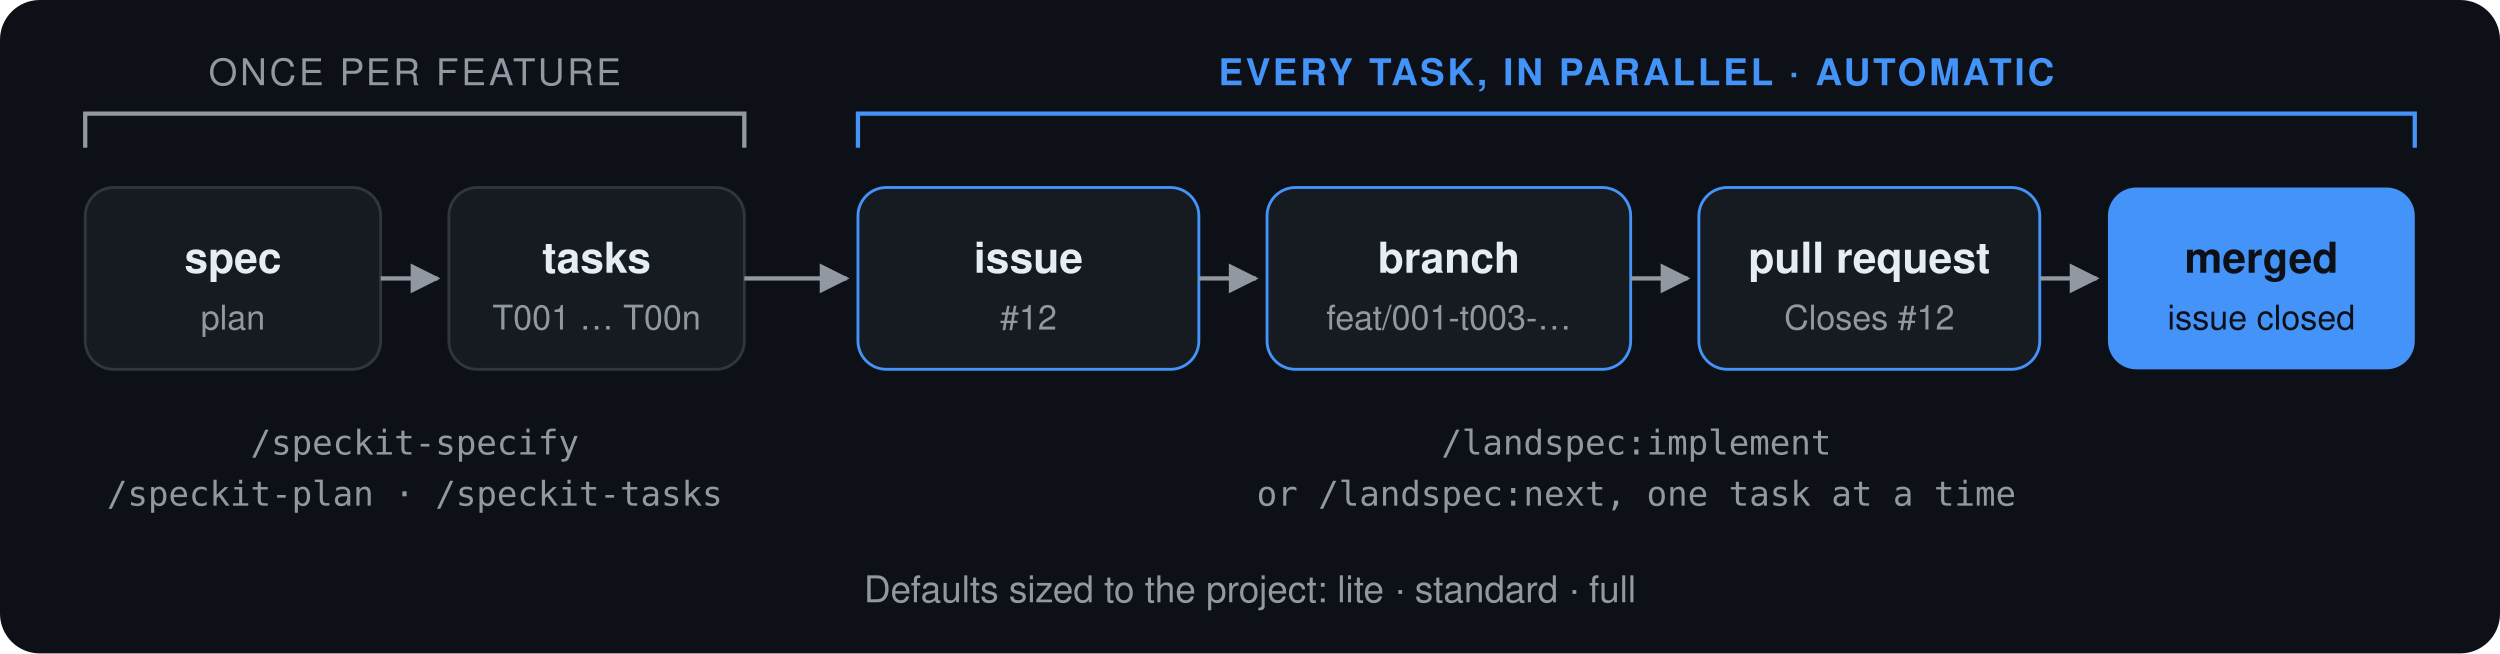
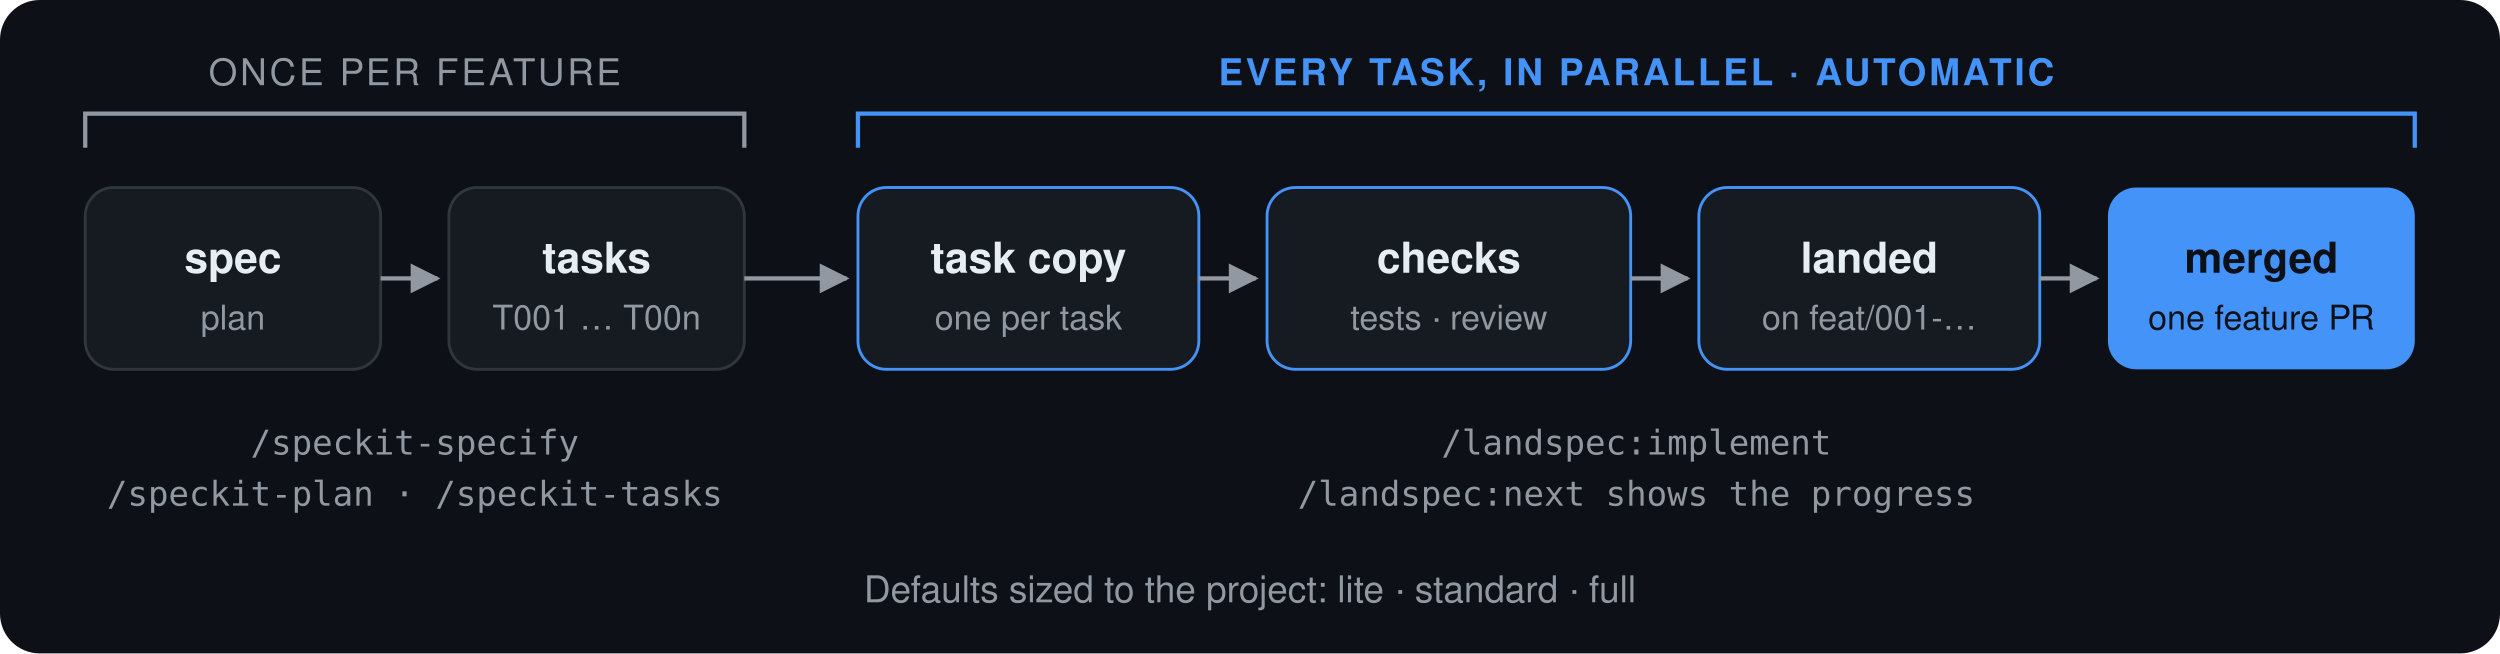
<svg xmlns="http://www.w3.org/2000/svg" width="880" height="230" viewBox="0 0 880 230" font-family="ui-sans-serif, -apple-system, 'Segoe UI', Helvetica, Arial, sans-serif">
  <rect width="880" height="230" rx="14" fill="#0d1117" />
  <defs>
    <marker id="a" viewBox="0 0 10 10" refX="9" refY="5" markerWidth="7" markerHeight="7" orient="auto">
      <path d="M0 0L10 5L0 10z" fill="#9198a1" />
    </marker>
  </defs>
  <path d="M30 52V40H262V52" fill="none" stroke="#9198a1" stroke-width="1.5" />
  <text x="146" y="30" text-anchor="middle" font-size="13" fill="#9198a1" letter-spacing="1">ONCE PER FEATURE</text>
  <path d="M302 52V40H850V52" fill="none" stroke="#4493f8" stroke-width="1.5" />
  <text x="576" y="30" text-anchor="middle" font-size="13" fill="#4493f8" letter-spacing="1" font-weight="600">EVERY TASK, IN PARALLEL · AUTOMATIC</text>
  <g font-size="15" text-anchor="middle">
    <rect x="30" y="66" width="104" height="64" rx="10" fill="#161b22" stroke="#30363d" />
    <text x="82" y="96" fill="#e6edf3" font-weight="600">spec</text>
    <text x="82" y="116" fill="#9198a1" font-size="12">plan</text>
    <rect x="158" y="66" width="104" height="64" rx="10" fill="#161b22" stroke="#30363d" />
    <text x="210" y="96" fill="#e6edf3" font-weight="600">tasks</text>
    <text x="210" y="116" fill="#9198a1" font-size="12">T001 … T00n</text>
    <rect x="302" y="66" width="120" height="64" rx="10" fill="#161b22" stroke="#4493f8" />
-     <text x="362" y="96" fill="#e6edf3" font-weight="600">issue</text>
-     <text x="362" y="116" fill="#9198a1" font-size="12">#12</text>
+     <text x="362" y="96" fill="#e6edf3" font-weight="600">task copy</text>
+     <text x="362" y="116" fill="#9198a1" font-size="12">one per task</text>
    <rect x="446" y="66" width="128" height="64" rx="10" fill="#161b22" stroke="#4493f8" />
-     <text x="510" y="96" fill="#e6edf3" font-weight="600">branch</text>
-     <text x="510" y="116" fill="#9198a1" font-size="12">feat/001-t003-…</text>
+     <text x="510" y="96" fill="#e6edf3" font-weight="600">checks</text>
+     <text x="510" y="116" fill="#9198a1" font-size="12">tests · review</text>
    <rect x="598" y="66" width="120" height="64" rx="10" fill="#161b22" stroke="#4493f8" />
-     <text x="658" y="96" fill="#e6edf3" font-weight="600">pull request</text>
-     <text x="658" y="116" fill="#9198a1" font-size="12">Closes #12</text>
+     <text x="658" y="96" fill="#e6edf3" font-weight="600">landed</text>
+     <text x="658" y="116" fill="#9198a1" font-size="12">on feat/001-…</text>
    <rect x="742" y="66" width="108" height="64" rx="10" fill="#4493f8" />
    <text x="796" y="96" fill="#0d1117" font-weight="700">merged</text>
-     <text x="796" y="116" fill="#0d1117" font-size="12">issue closed</text>
+     <text x="796" y="116" fill="#0d1117" font-size="12">one feature PR</text>
  </g>
  <g stroke="#9198a1" stroke-width="1.5" marker-end="url(#a)">
    <line x1="134" y1="98" x2="154" y2="98" />
    <line x1="262" y1="98" x2="298" y2="98" />
    <line x1="422" y1="98" x2="442" y2="98" />
    <line x1="574" y1="98" x2="594" y2="98" />
    <line x1="718" y1="98" x2="738" y2="98" />
  </g>
  <g font-family="ui-monospace, SFMono-Regular, Menlo, Consolas, monospace" font-size="12" fill="#9198a1">
    <text x="146" y="160" text-anchor="middle">/speckit-specify</text>
    <text x="146" y="178" text-anchor="middle">/speckit-plan · /speckit-tasks</text>
    <text x="576" y="160" text-anchor="middle">/landspec:implement</text>
-     <text x="576" y="178" text-anchor="middle">or /landspec:next, one task at a time</text>
+     <text x="576" y="178" text-anchor="middle">/landspec:next shows the progress</text>
  </g>
  <text x="440" y="212" text-anchor="middle" font-size="13" fill="#9198a1">Defaults sized to the project: lite · standard · full</text>
</svg>
